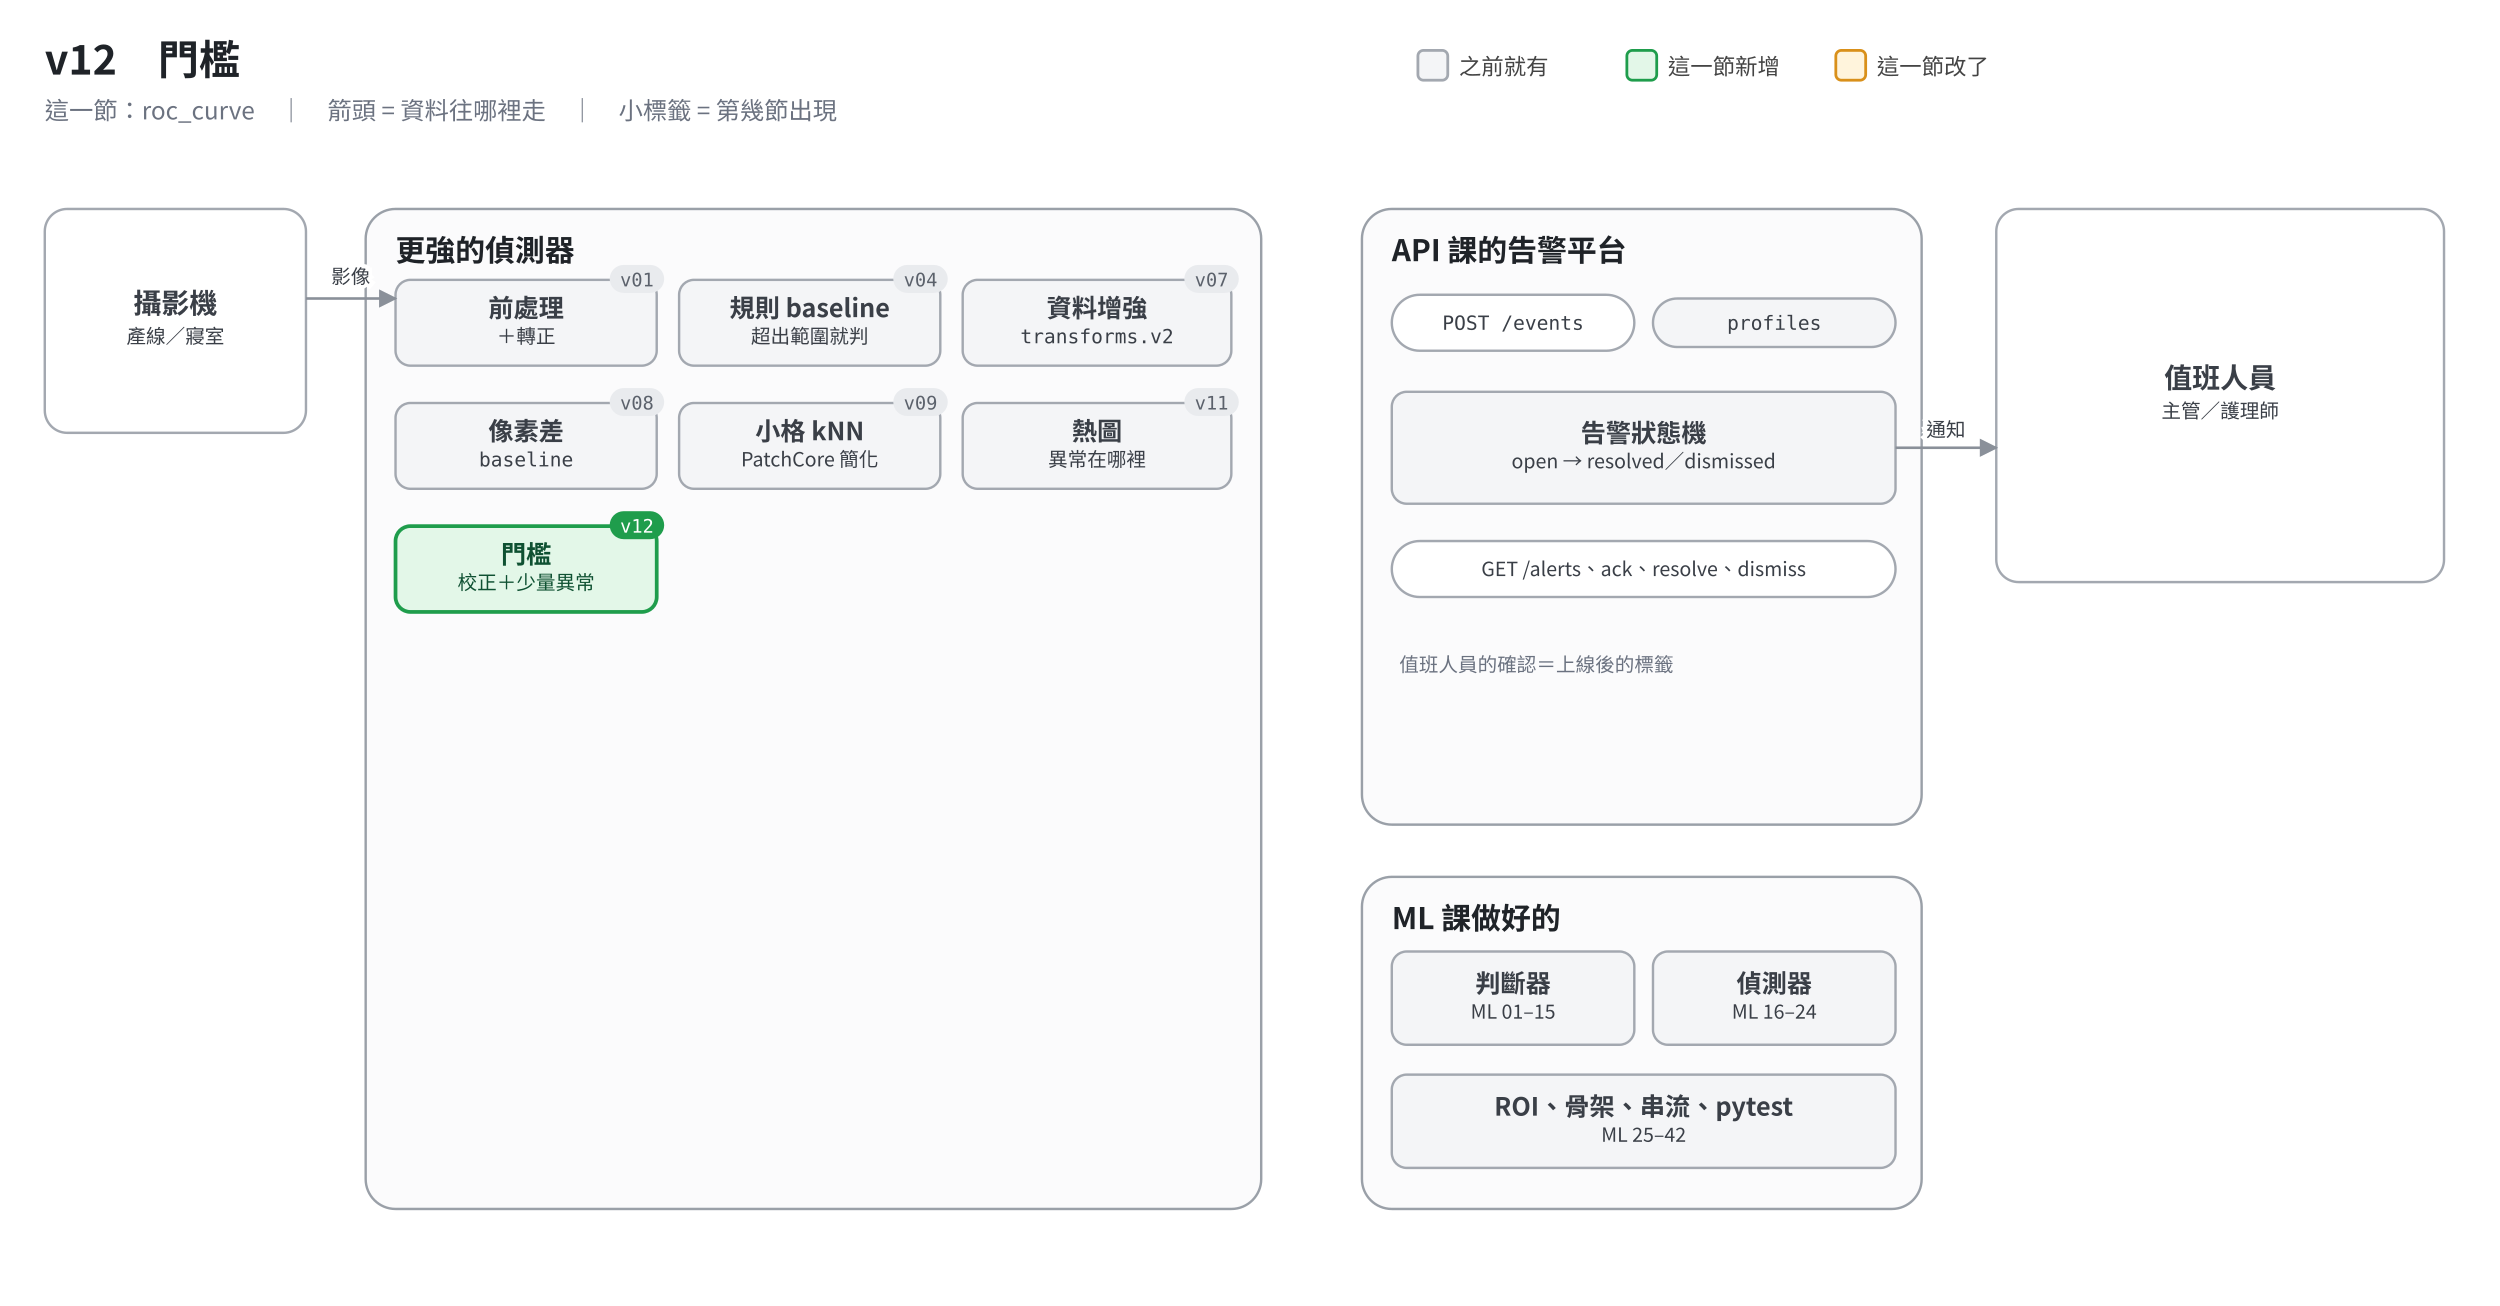
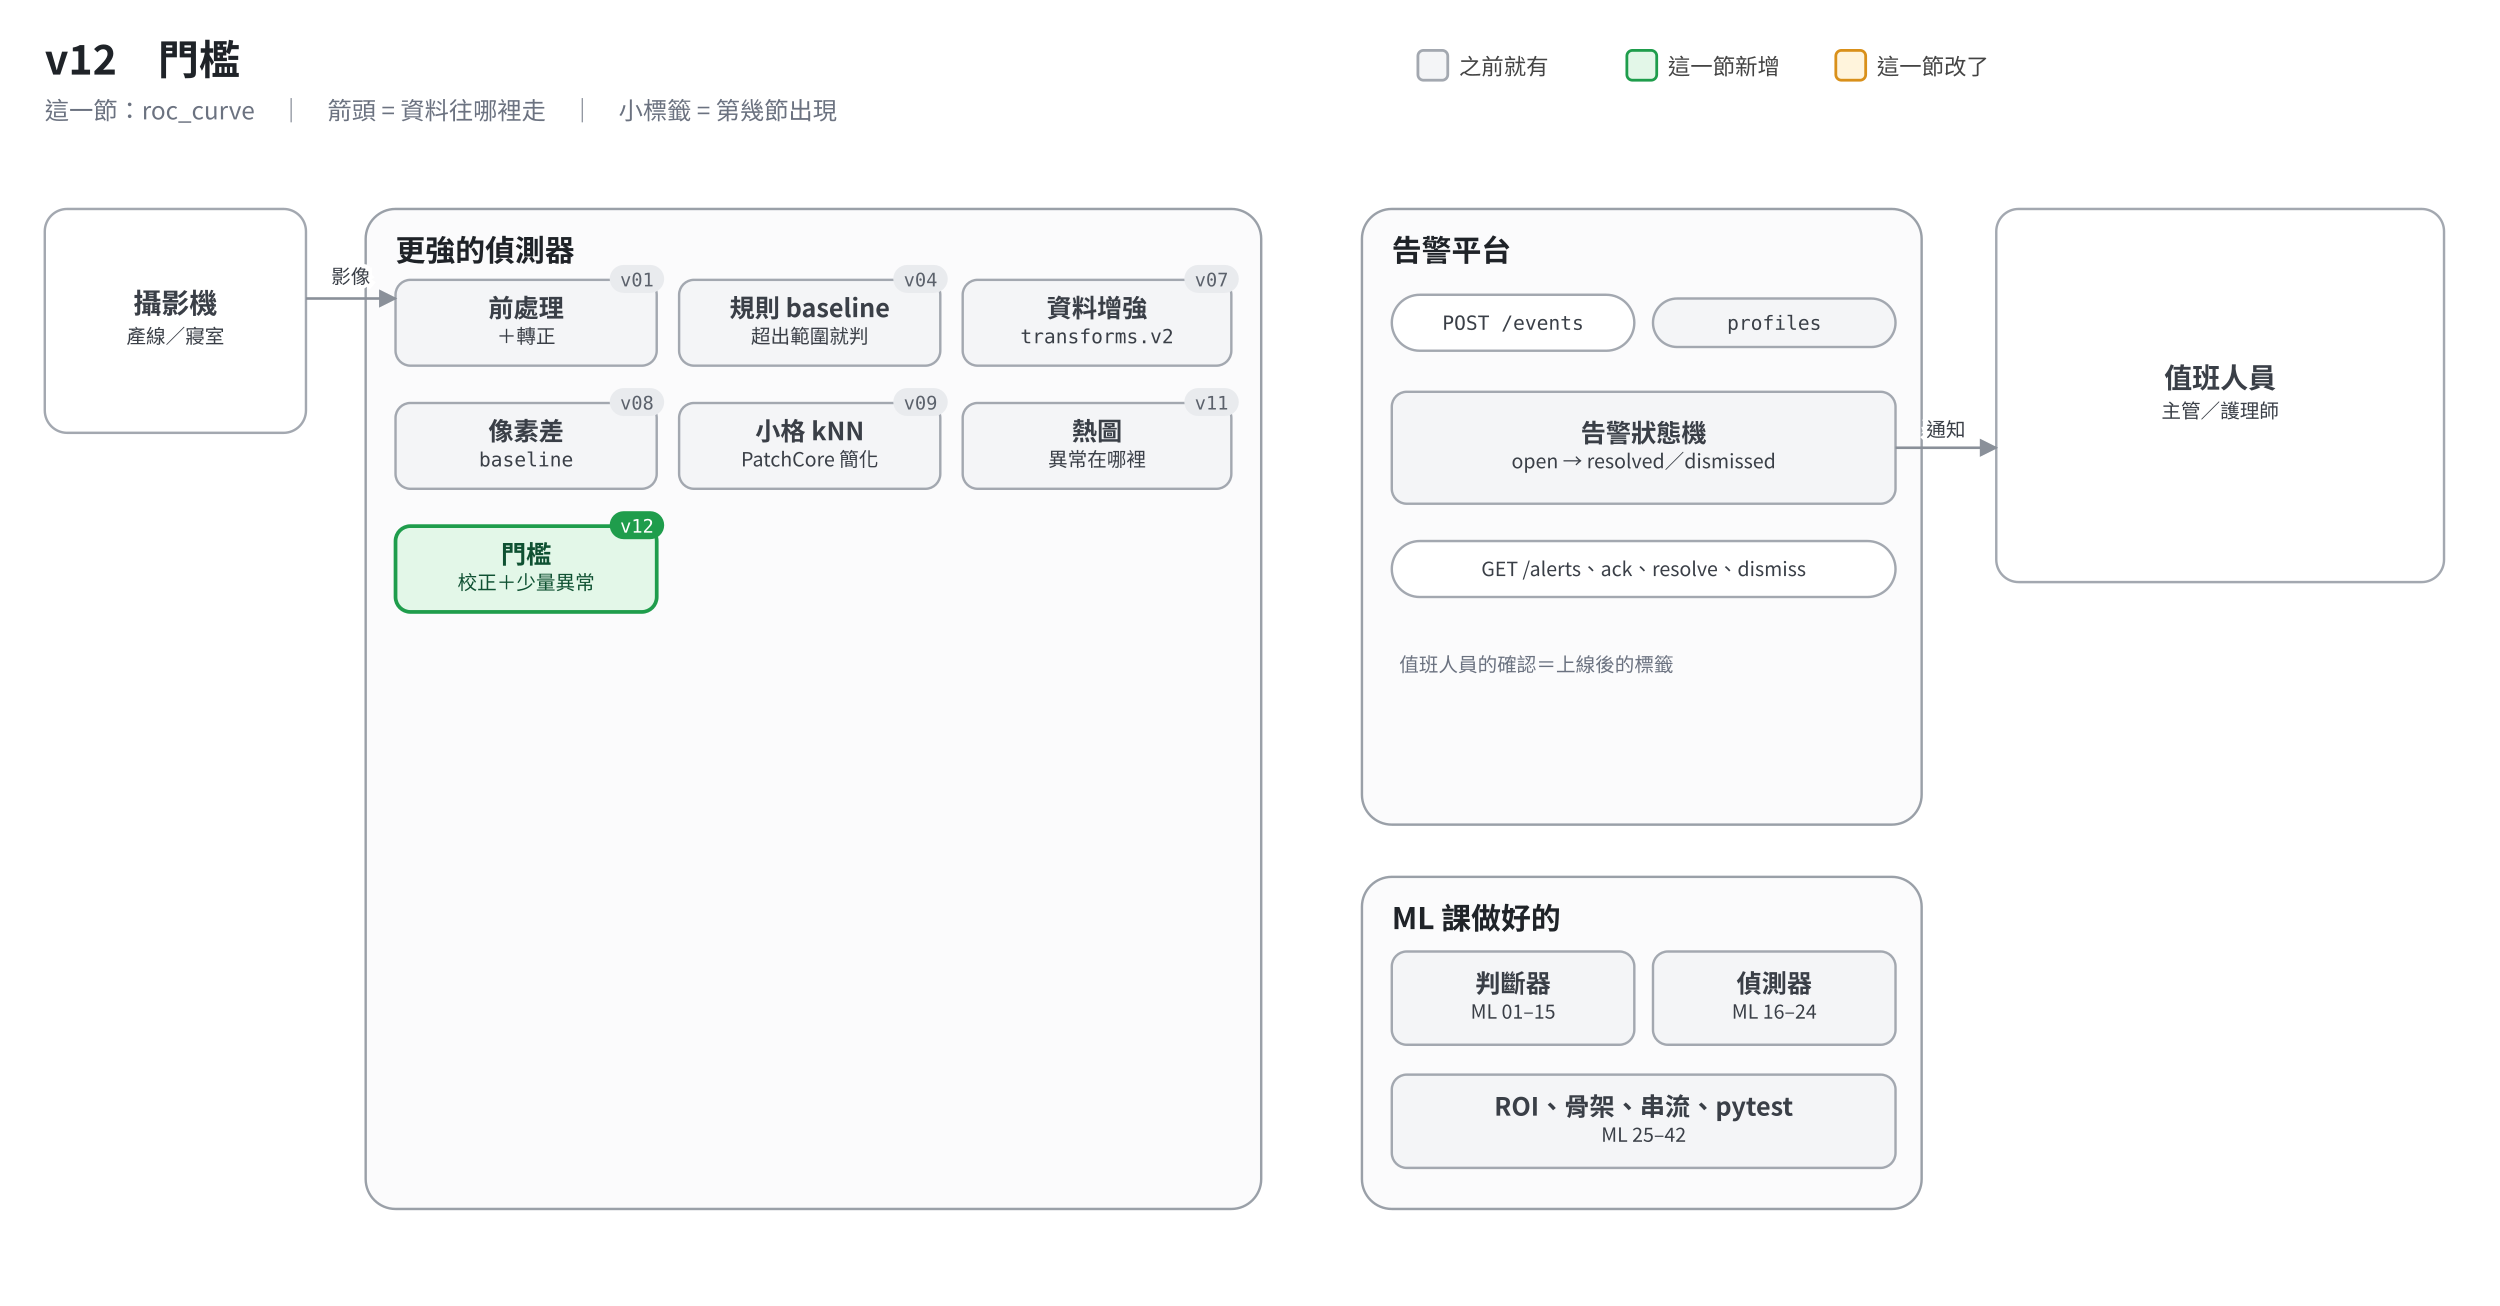
<svg xmlns="http://www.w3.org/2000/svg" viewBox="0 0 1340 700" width="1340" height="700">
  <defs>
    <marker id="arr-old" viewBox="0 0 10 10" refX="9" refY="5" markerWidth="7" markerHeight="7" orient="auto-start-reverse">
      <path d="M0,0 L10,5 L0,10 z" fill="#8a9099" />
    </marker>
    <marker id="arr-new" viewBox="0 0 10 10" refX="9" refY="5" markerWidth="7" markerHeight="7" orient="auto-start-reverse">
      <path d="M0,0 L10,5 L0,10 z" fill="#1f9d4c" />
    </marker>
    <marker id="arr-changed" viewBox="0 0 10 10" refX="9" refY="5" markerWidth="7" markerHeight="7" orient="auto-start-reverse">
      <path d="M0,0 L10,5 L0,10 z" fill="#d9901a" />
    </marker>
    <marker id="arr-error" viewBox="0 0 10 10" refX="9" refY="5" markerWidth="7" markerHeight="7" orient="auto-start-reverse">
      <path d="M0,0 L10,5 L0,10 z" fill="#d33a3a" />
    </marker>
  </defs>
  <rect width="1340" height="700" fill="#ffffff" />
  <text x="24" y="40" font-family="'PingFang TC','Noto Sans TC','Noto Sans CJK TC','Microsoft JhengHei',sans-serif" font-size="22" fill="#1f2328" font-weight="bold" text-anchor="start">v12　門檻</text>
  <text x="24" y="64" font-family="'PingFang TC','Noto Sans TC','Noto Sans CJK TC','Microsoft JhengHei',sans-serif" font-size="13" fill="#6b7280" font-weight="normal" text-anchor="start">這一節：roc_curve　｜　箭頭 = 資料往哪裡走　｜　小標籤 = 第幾節出現</text>
  <rect x="760" y="27" width="16" height="16" rx="3" fill="#f4f5f7" stroke="#a3a8b0" stroke-width="1.5" />
  <text x="782" y="40" font-family="'PingFang TC','Noto Sans TC','Noto Sans CJK TC','Microsoft JhengHei',sans-serif" font-size="12" fill="#444" font-weight="normal" text-anchor="start">之前就有</text>
  <rect x="872" y="27" width="16" height="16" rx="3" fill="#e3f7e8" stroke="#1f9d4c" stroke-width="1.5" />
  <text x="894" y="40" font-family="'PingFang TC','Noto Sans TC','Noto Sans CJK TC','Microsoft JhengHei',sans-serif" font-size="12" fill="#444" font-weight="normal" text-anchor="start">這一節新增</text>
  <rect x="984" y="27" width="16" height="16" rx="3" fill="#fff4dc" stroke="#d9901a" stroke-width="1.5" />
  <text x="1006" y="40" font-family="'PingFang TC','Noto Sans TC','Noto Sans CJK TC','Microsoft JhengHei',sans-serif" font-size="12" fill="#444" font-weight="normal" text-anchor="start">這一節改了</text>
  <rect x="196" y="112" width="480" height="536" rx="16" fill="#fbfbfc" stroke="#9aa0a8" stroke-width="1.3" />
  <text x="212" y="140" font-family="'PingFang TC','Noto Sans TC','Noto Sans CJK TC','Microsoft JhengHei',sans-serif" font-size="16" fill="#1f2328" font-weight="bold" text-anchor="start">更強的偵測器</text>
  <rect x="730" y="112" width="300" height="330" rx="16" fill="#fbfbfc" stroke="#9aa0a8" stroke-width="1.3" />
-   <text x="746" y="140" font-family="'PingFang TC','Noto Sans TC','Noto Sans CJK TC','Microsoft JhengHei',sans-serif" font-size="16" fill="#1f2328" font-weight="bold" text-anchor="start">API 課的告警平台</text>
+   <text x="746" y="140" font-family="'PingFang TC','Noto Sans TC','Noto Sans CJK TC','Microsoft JhengHei',sans-serif" font-size="16" fill="#1f2328" font-weight="bold" text-anchor="start">告警平台</text>
  <rect x="730" y="470" width="300" height="178" rx="16" fill="#fbfbfc" stroke="#9aa0a8" stroke-width="1.3" />
  <text x="746" y="498" font-family="'PingFang TC','Noto Sans TC','Noto Sans CJK TC','Microsoft JhengHei',sans-serif" font-size="16" fill="#1f2328" font-weight="bold" text-anchor="start">ML 課做好的</text>
  <rect x="24" y="112" width="140" height="120" rx="12" fill="#ffffff" stroke="#a3a8b0" stroke-width="1.3" />
  <text x="94" y="168" font-family="'PingFang TC','Noto Sans TC','Noto Sans CJK TC','Microsoft JhengHei',sans-serif" font-size="15" fill="#3a3f47" font-weight="bold" text-anchor="middle">攝影機</text>
  <text x="94" y="184" font-family="'PingFang TC','Noto Sans TC','Noto Sans CJK TC','Microsoft JhengHei',sans-serif" font-size="10.5" fill="#3a3f47" font-weight="normal" text-anchor="middle">產線／寢室</text>
  <rect x="1070" y="112" width="240" height="200" rx="12" fill="#ffffff" stroke="#a3a8b0" stroke-width="1.3" />
  <text x="1190" y="208" font-family="'PingFang TC','Noto Sans TC','Noto Sans CJK TC','Microsoft JhengHei',sans-serif" font-size="15" fill="#3a3f47" font-weight="bold" text-anchor="middle">值班人員</text>
  <text x="1190" y="224" font-family="'PingFang TC','Noto Sans TC','Noto Sans CJK TC','Microsoft JhengHei',sans-serif" font-size="10.5" fill="#3a3f47" font-weight="normal" text-anchor="middle">主管／護理師</text>
  <rect x="212" y="150" width="140" height="46" rx="8" fill="#f4f5f7" stroke="#a3a8b0" stroke-width="1.3" />
  <text x="282" y="170" font-family="'PingFang TC','Noto Sans TC','Noto Sans CJK TC','Microsoft JhengHei',sans-serif" font-size="13.5" fill="#3a3f47" font-weight="bold" text-anchor="middle">前處理</text>
  <text x="282" y="184" font-family="'PingFang TC','Noto Sans TC','Noto Sans CJK TC','Microsoft JhengHei',sans-serif" font-size="10.5" fill="#3a3f47" font-weight="normal" text-anchor="middle">＋轉正</text>
  <rect x="364" y="150" width="140" height="46" rx="8" fill="#f4f5f7" stroke="#a3a8b0" stroke-width="1.3" />
  <text x="434" y="170" font-family="'PingFang TC','Noto Sans TC','Noto Sans CJK TC','Microsoft JhengHei',sans-serif" font-size="13.5" fill="#3a3f47" font-weight="bold" text-anchor="middle">規則 baseline</text>
  <text x="434" y="184" font-family="'PingFang TC','Noto Sans TC','Noto Sans CJK TC','Microsoft JhengHei',sans-serif" font-size="10.5" fill="#3a3f47" font-weight="normal" text-anchor="middle">超出範圍就判</text>
  <rect x="516" y="150" width="144" height="46" rx="8" fill="#f4f5f7" stroke="#a3a8b0" stroke-width="1.3" />
  <text x="588" y="170" font-family="'PingFang TC','Noto Sans TC','Noto Sans CJK TC','Microsoft JhengHei',sans-serif" font-size="13.5" fill="#3a3f47" font-weight="bold" text-anchor="middle">資料增強</text>
  <text x="588" y="184" font-family="'SF Mono',Menlo,Consolas,'DejaVu Sans Mono',monospace" font-size="10.5" fill="#3a3f47" font-weight="normal" text-anchor="middle">transforms.v2</text>
  <rect x="212" y="216" width="140" height="46" rx="8" fill="#f4f5f7" stroke="#a3a8b0" stroke-width="1.3" />
  <text x="282" y="236" font-family="'PingFang TC','Noto Sans TC','Noto Sans CJK TC','Microsoft JhengHei',sans-serif" font-size="13.5" fill="#3a3f47" font-weight="bold" text-anchor="middle">像素差</text>
  <text x="282" y="250" font-family="'SF Mono',Menlo,Consolas,'DejaVu Sans Mono',monospace" font-size="10.5" fill="#3a3f47" font-weight="normal" text-anchor="middle">baseline</text>
  <rect x="364" y="216" width="140" height="46" rx="8" fill="#f4f5f7" stroke="#a3a8b0" stroke-width="1.3" />
  <text x="434" y="236" font-family="'PingFang TC','Noto Sans TC','Noto Sans CJK TC','Microsoft JhengHei',sans-serif" font-size="13.5" fill="#3a3f47" font-weight="bold" text-anchor="middle">小格 kNN</text>
  <text x="434" y="250" font-family="'PingFang TC','Noto Sans TC','Noto Sans CJK TC','Microsoft JhengHei',sans-serif" font-size="10.5" fill="#3a3f47" font-weight="normal" text-anchor="middle">PatchCore 簡化</text>
  <rect x="516" y="216" width="144" height="46" rx="8" fill="#f4f5f7" stroke="#a3a8b0" stroke-width="1.3" />
  <text x="588" y="236" font-family="'PingFang TC','Noto Sans TC','Noto Sans CJK TC','Microsoft JhengHei',sans-serif" font-size="13.5" fill="#3a3f47" font-weight="bold" text-anchor="middle">熱圖</text>
  <text x="588" y="250" font-family="'PingFang TC','Noto Sans TC','Noto Sans CJK TC','Microsoft JhengHei',sans-serif" font-size="10.5" fill="#3a3f47" font-weight="normal" text-anchor="middle">異常在哪裡</text>
  <rect x="212" y="282" width="140" height="46" rx="8" fill="#e3f7e8" stroke="#1f9d4c" stroke-width="2" />
  <text x="282" y="302" font-family="'PingFang TC','Noto Sans TC','Noto Sans CJK TC','Microsoft JhengHei',sans-serif" font-size="13.5" fill="#0f5132" font-weight="bold" text-anchor="middle">門檻</text>
  <text x="282" y="316" font-family="'PingFang TC','Noto Sans TC','Noto Sans CJK TC','Microsoft JhengHei',sans-serif" font-size="10.5" fill="#0f5132" font-weight="normal" text-anchor="middle">校正＋少量異常</text>
  <rect x="746" y="158" width="130" height="30" rx="15" fill="#ffffff" stroke="#a3a8b0" stroke-width="1.3" />
  <text x="811" y="176.78" font-family="'SF Mono',Menlo,Consolas,'DejaVu Sans Mono',monospace" font-size="10.5" fill="#3a3f47" font-weight="normal" text-anchor="middle">POST /events</text>
  <rect x="886" y="160" width="130" height="26" rx="13" fill="#f4f5f7" stroke="#a3a8b0" stroke-width="1.3" />
  <text x="951" y="176.78" font-family="'SF Mono',Menlo,Consolas,'DejaVu Sans Mono',monospace" font-size="10.5" fill="#3a3f47" font-weight="normal" text-anchor="middle">profiles</text>
  <rect x="746" y="210" width="270" height="60" rx="8" fill="#f4f5f7" stroke="#a3a8b0" stroke-width="1.3" />
  <text x="881" y="237" font-family="'PingFang TC','Noto Sans TC','Noto Sans CJK TC','Microsoft JhengHei',sans-serif" font-size="13.5" fill="#3a3f47" font-weight="bold" text-anchor="middle">告警狀態機</text>
  <text x="881" y="251" font-family="'PingFang TC','Noto Sans TC','Noto Sans CJK TC','Microsoft JhengHei',sans-serif" font-size="10.5" fill="#3a3f47" font-weight="normal" text-anchor="middle">open → resolved／dismissed</text>
  <rect x="746" y="290" width="270" height="30" rx="15" fill="#ffffff" stroke="#a3a8b0" stroke-width="1.3" />
  <text x="881" y="308.78" font-family="'PingFang TC','Noto Sans TC','Noto Sans CJK TC','Microsoft JhengHei',sans-serif" font-size="10.5" fill="#3a3f47" font-weight="normal" text-anchor="middle">GET /alerts、ack、resolve、dismiss</text>
  <text x="750" y="360" font-family="'PingFang TC','Noto Sans TC','Noto Sans CJK TC','Microsoft JhengHei',sans-serif" font-size="10.5" fill="#6b7280" font-weight="normal" text-anchor="start">值班人員的確認＝上線後的標籤</text>
  <rect x="746" y="510" width="130" height="50" rx="8" fill="#f4f5f7" stroke="#a3a8b0" stroke-width="1.3" />
  <text x="811" y="532" font-family="'PingFang TC','Noto Sans TC','Noto Sans CJK TC','Microsoft JhengHei',sans-serif" font-size="13.5" fill="#3a3f47" font-weight="bold" text-anchor="middle">判斷器</text>
  <text x="811" y="546" font-family="'PingFang TC','Noto Sans TC','Noto Sans CJK TC','Microsoft JhengHei',sans-serif" font-size="10.5" fill="#3a3f47" font-weight="normal" text-anchor="middle">ML 01–15</text>
  <rect x="886" y="510" width="130" height="50" rx="8" fill="#f4f5f7" stroke="#a3a8b0" stroke-width="1.3" />
  <text x="951" y="532" font-family="'PingFang TC','Noto Sans TC','Noto Sans CJK TC','Microsoft JhengHei',sans-serif" font-size="13.5" fill="#3a3f47" font-weight="bold" text-anchor="middle">偵測器</text>
  <text x="951" y="546" font-family="'PingFang TC','Noto Sans TC','Noto Sans CJK TC','Microsoft JhengHei',sans-serif" font-size="10.5" fill="#3a3f47" font-weight="normal" text-anchor="middle">ML 16–24</text>
  <rect x="746" y="576" width="270" height="50" rx="8" fill="#f4f5f7" stroke="#a3a8b0" stroke-width="1.3" />
  <text x="881" y="598" font-family="'PingFang TC','Noto Sans TC','Noto Sans CJK TC','Microsoft JhengHei',sans-serif" font-size="13.5" fill="#3a3f47" font-weight="bold" text-anchor="middle">ROI、骨架、串流、pytest</text>
  <text x="881" y="612" font-family="'PingFang TC','Noto Sans TC','Noto Sans CJK TC','Microsoft JhengHei',sans-serif" font-size="10.5" fill="#3a3f47" font-weight="normal" text-anchor="middle">ML 25–42</text>
  <polyline points="164,160 212,160" fill="none" stroke="#8a9099" stroke-width="1.4" marker-end="url(#arr-old)" />
  <text x="188" y="152" font-family="'PingFang TC','Noto Sans TC','Noto Sans CJK TC','Microsoft JhengHei',sans-serif" font-size="10.5" fill="#3a3f47" text-anchor="middle" stroke="#fff" stroke-width="4" paint-order="stroke">影像</text>
  <polyline points="1016,240 1070,240" fill="none" stroke="#8a9099" stroke-width="1.4" marker-end="url(#arr-old)" />
  <text x="1043" y="234" font-family="'PingFang TC','Noto Sans TC','Noto Sans CJK TC','Microsoft JhengHei',sans-serif" font-size="10.5" fill="#3a3f47" text-anchor="middle" stroke="#fff" stroke-width="4" paint-order="stroke">通知</text>
  <rect x="326.8" y="142" width="29.2" height="15" rx="7.5" fill="#e9ebee" />
  <text x="341.4" y="153.5" font-family="'SF Mono',Menlo,Consolas,'DejaVu Sans Mono',monospace" font-size="10" fill="#5b616b" font-weight="normal" text-anchor="middle">v01</text>
  <rect x="478.8" y="142" width="29.2" height="15" rx="7.5" fill="#e9ebee" />
  <text x="493.4" y="153.5" font-family="'SF Mono',Menlo,Consolas,'DejaVu Sans Mono',monospace" font-size="10" fill="#5b616b" font-weight="normal" text-anchor="middle">v04</text>
  <rect x="634.8" y="142" width="29.2" height="15" rx="7.5" fill="#e9ebee" />
  <text x="649.4" y="153.5" font-family="'SF Mono',Menlo,Consolas,'DejaVu Sans Mono',monospace" font-size="10" fill="#5b616b" font-weight="normal" text-anchor="middle">v07</text>
  <rect x="326.8" y="208" width="29.2" height="15" rx="7.5" fill="#e9ebee" />
  <text x="341.4" y="219.5" font-family="'SF Mono',Menlo,Consolas,'DejaVu Sans Mono',monospace" font-size="10" fill="#5b616b" font-weight="normal" text-anchor="middle">v08</text>
  <rect x="478.8" y="208" width="29.2" height="15" rx="7.5" fill="#e9ebee" />
  <text x="493.4" y="219.5" font-family="'SF Mono',Menlo,Consolas,'DejaVu Sans Mono',monospace" font-size="10" fill="#5b616b" font-weight="normal" text-anchor="middle">v09</text>
  <rect x="634.8" y="208" width="29.2" height="15" rx="7.5" fill="#e9ebee" />
  <text x="649.4" y="219.5" font-family="'SF Mono',Menlo,Consolas,'DejaVu Sans Mono',monospace" font-size="10" fill="#5b616b" font-weight="normal" text-anchor="middle">v11</text>
  <rect x="326.8" y="274" width="29.2" height="15" rx="7.5" fill="#1f9d4c" />
  <text x="341.4" y="285.5" font-family="'SF Mono',Menlo,Consolas,'DejaVu Sans Mono',monospace" font-size="10" fill="#fff" font-weight="normal" text-anchor="middle">v12</text>
</svg>
